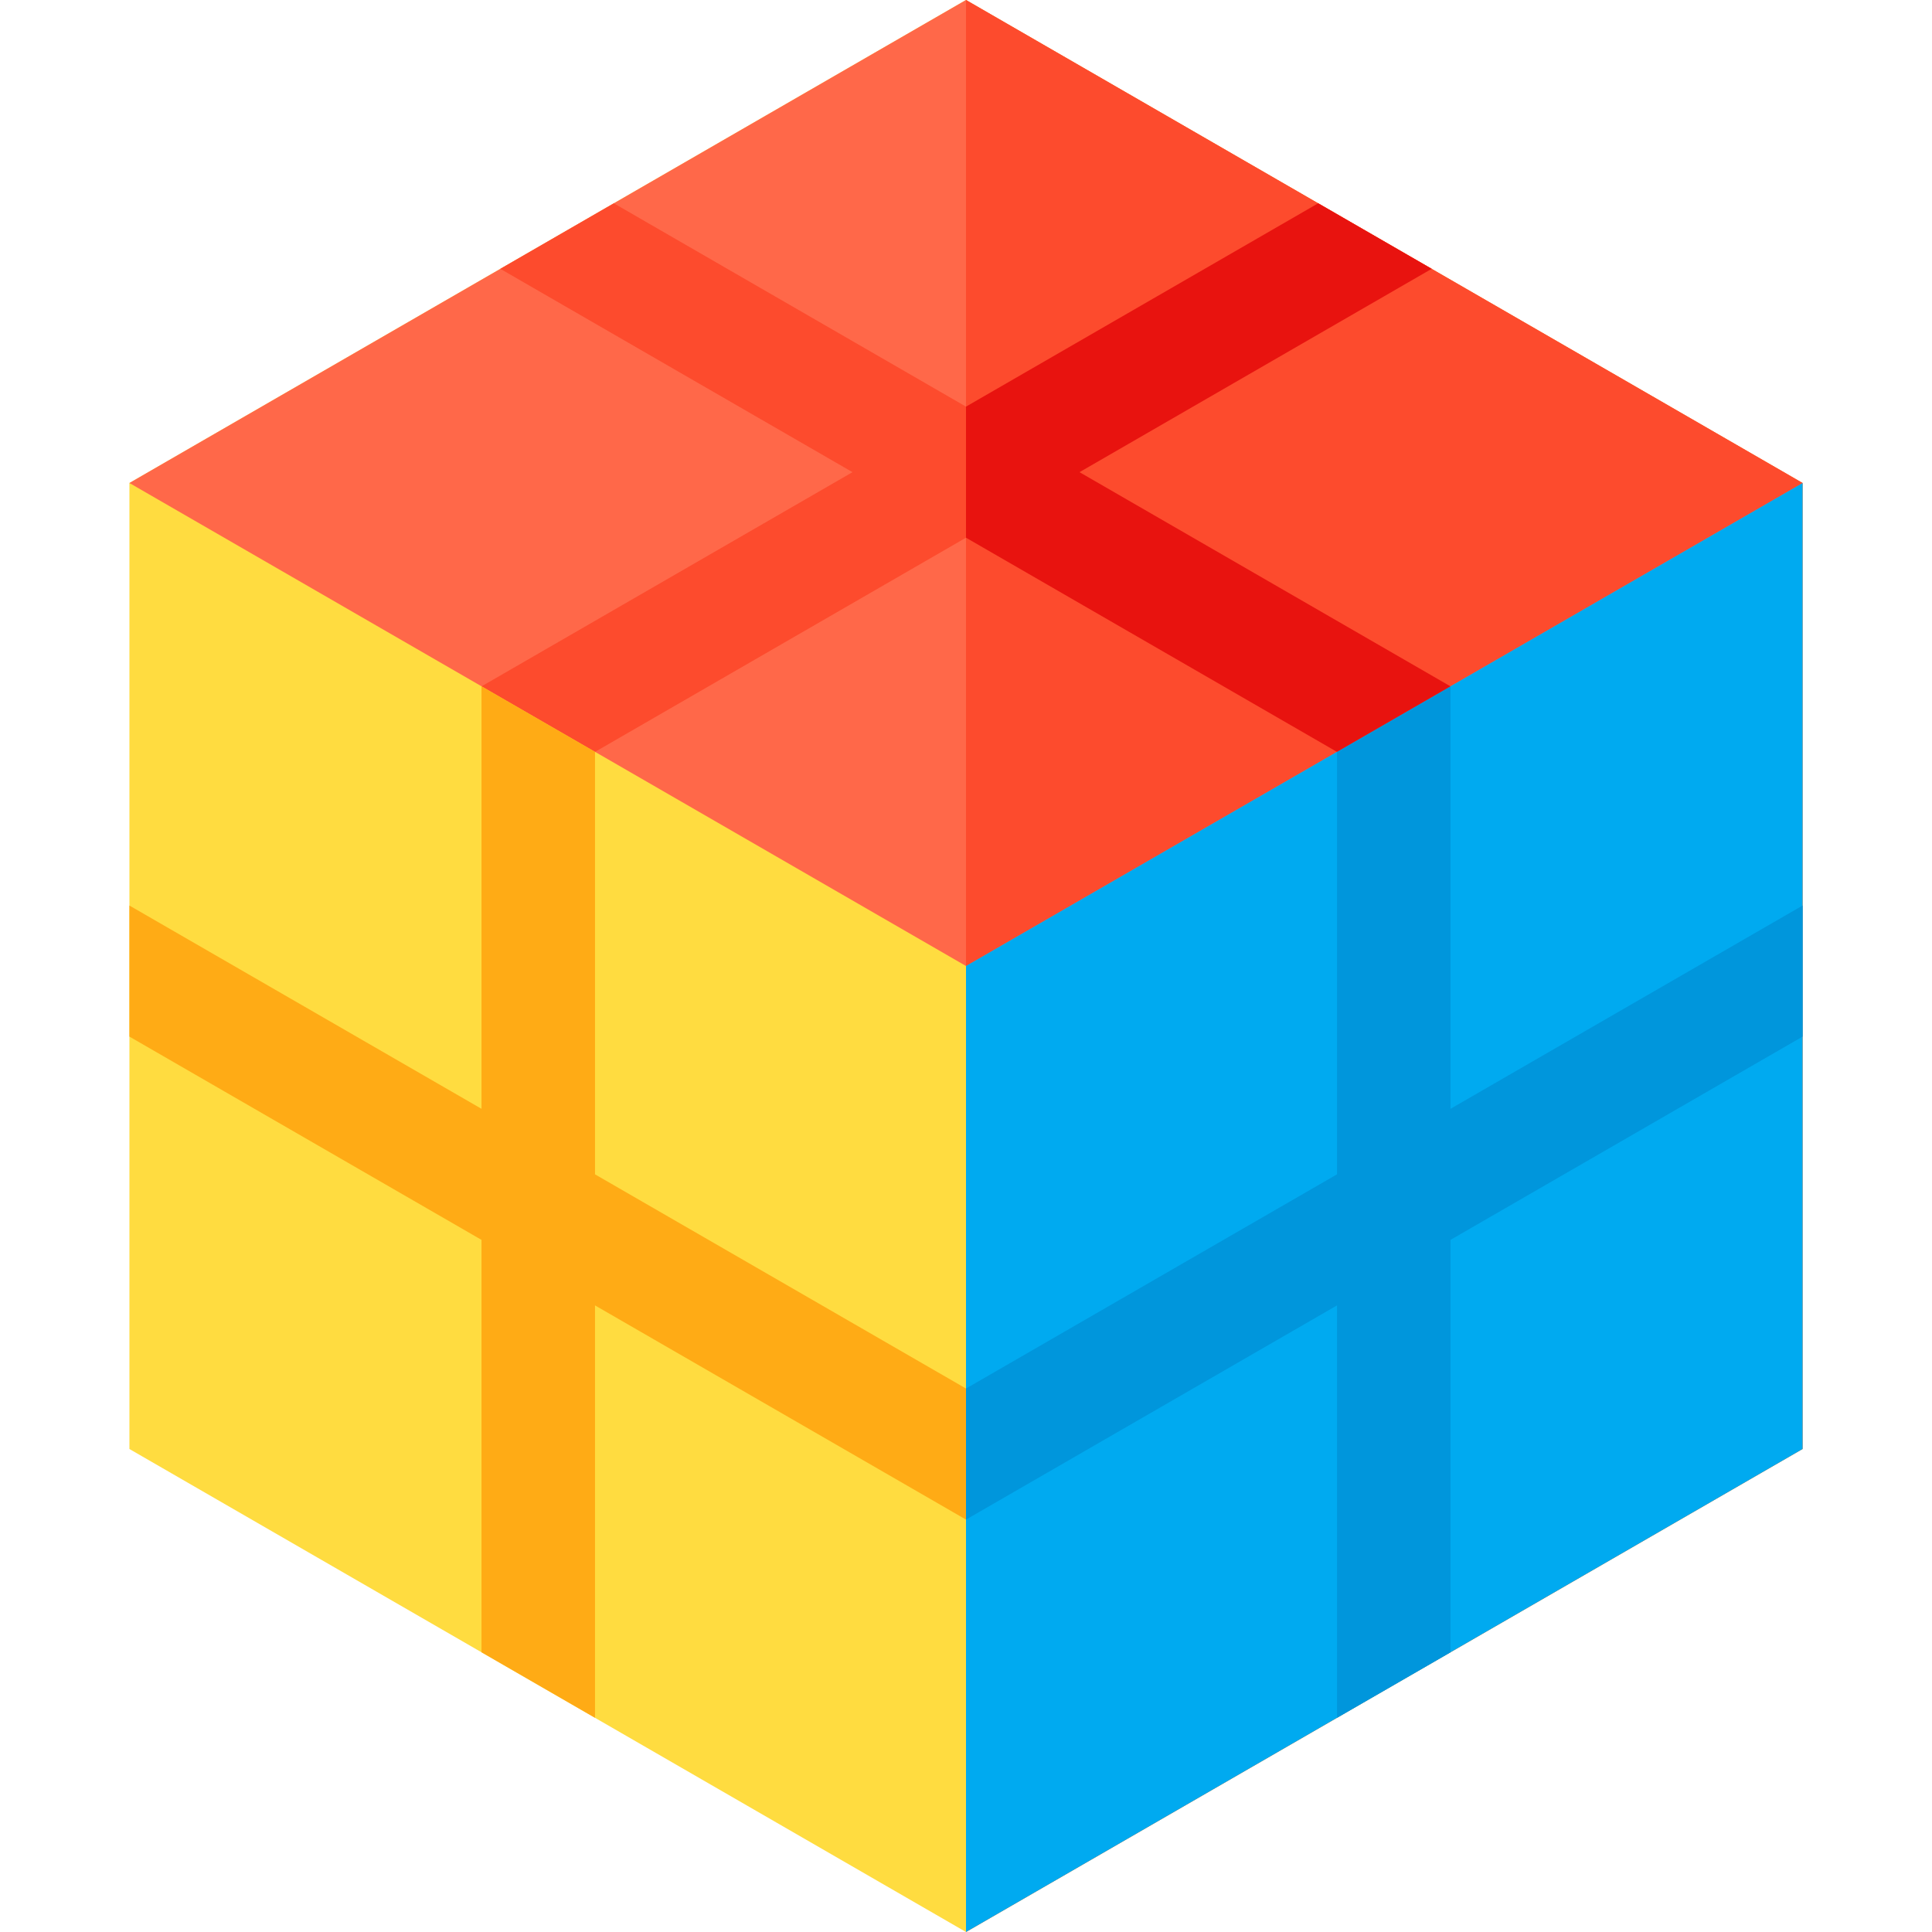
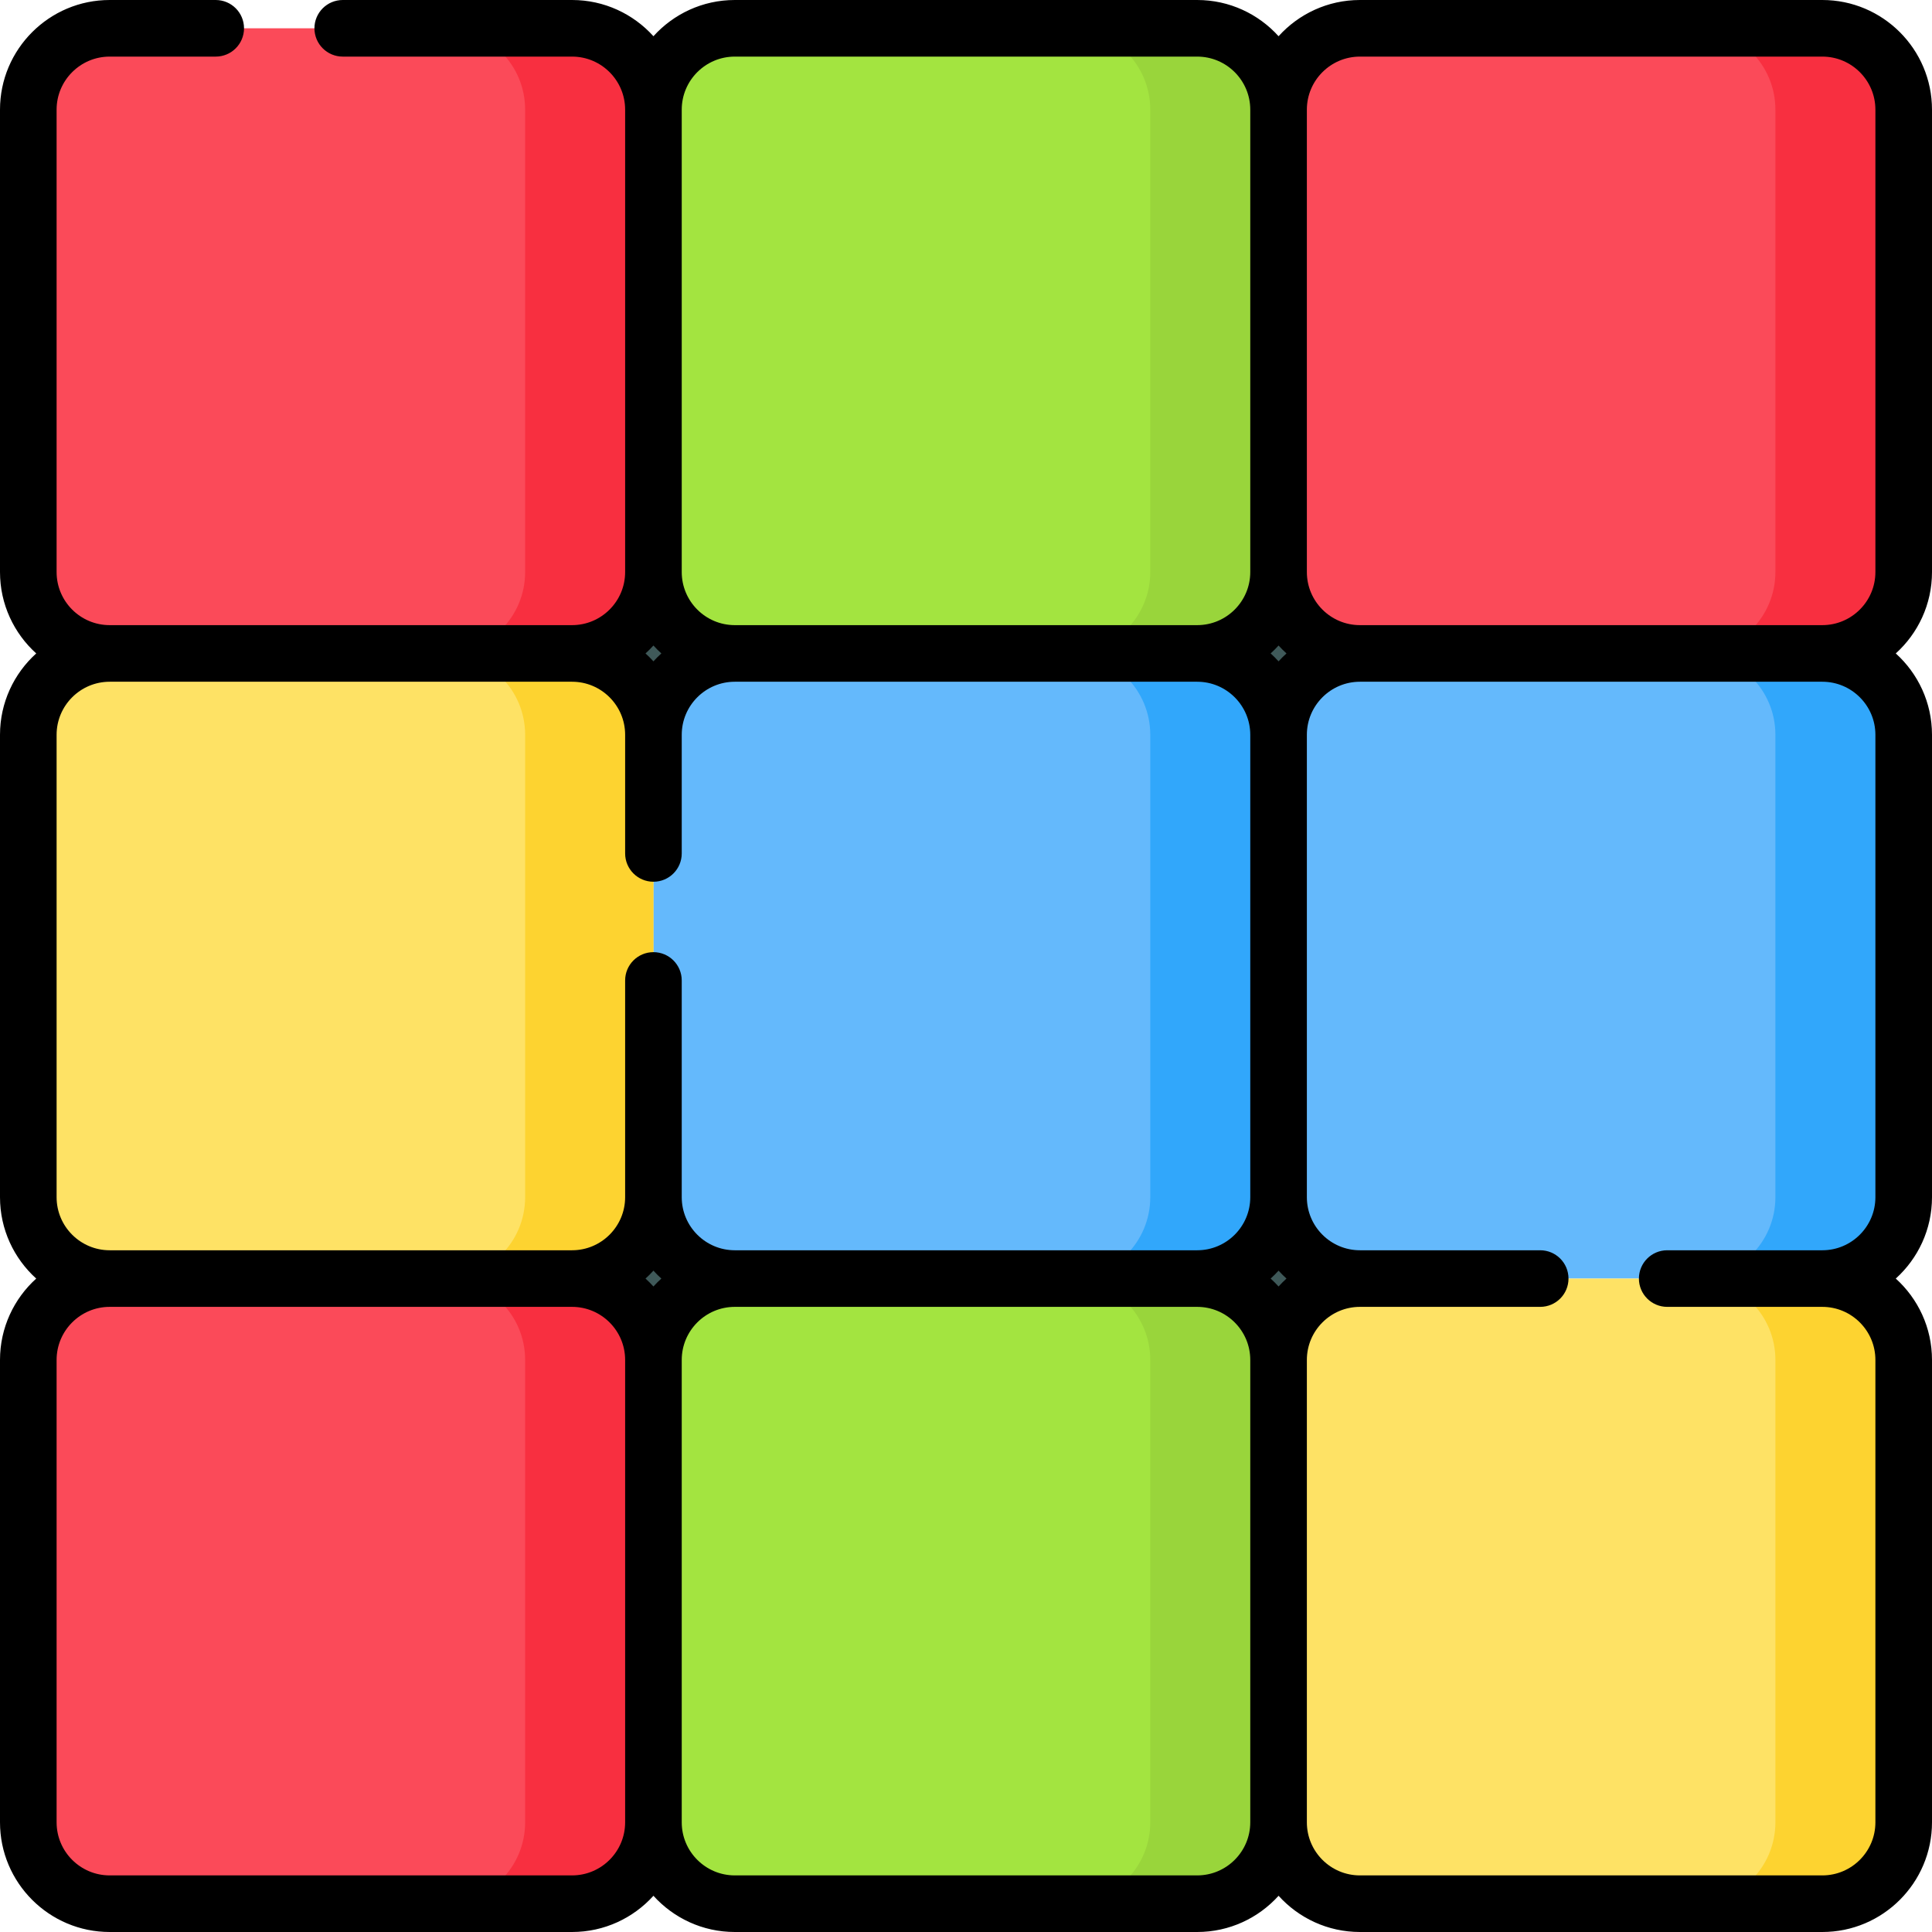
- <svg xmlns="http://www.w3.org/2000/svg" version="1.1" id="Capa_1" x="0px" y="0px" viewBox="0 0 512 512" style="enable-background:new 0 0 512 512;" xml:space="preserve">
-   <path style="fill:#FFDC40;" d="M255.999,512L34.297,383.999V128L255.999,0l221.702,128v256L255.999,512z" />
-   <polygon style="fill:#FF6849;" points="477.702,128 255.999,0 34.297,128 255.999,255.999 255.999,512 477.703,383.999 477.703,128   " />
-   <polygon style="fill:#FD4B2D;" points="477.702,128 255.999,0 255.999,255.999 " />
-   <polygon style="fill:#00AAF0;" points="255.999,255.999 255.999,512 477.703,383.999 477.703,128 477.702,128 " />
-   <polygon style="fill:#FD4B2D;" points="255.999,142.495 354.297,199.248 384.377,181.881 286.079,125.129 379.404,71.248   349.325,53.881 255.999,107.763 162.675,53.881 132.595,71.248 225.921,125.129 127.623,181.881 157.703,199.248 " />
-   <polygon style="fill:#0096DC;" points="384.397,293.846 384.397,181.893 384.377,181.881 354.297,199.248 354.317,199.259   354.317,311.213 255.999,367.977 255.999,402.71 354.317,345.946 354.317,455.236 384.397,437.869 384.397,328.579 477.703,274.709   477.703,239.977 " />
-   <polygon style="fill:#FFAB15;" points="157.683,311.213 157.683,199.259 157.703,199.248 127.623,181.881 127.603,181.893   127.603,293.846 34.297,239.977 34.297,274.709 127.603,328.58 127.603,437.869 157.683,455.236 157.683,345.946 255.999,402.71   255.999,367.977 " />
-   <polygon style="fill:#E8130F;" points="286.079,125.129 379.404,71.248 349.325,53.881 255.999,107.763 255.999,142.495   354.297,199.248 384.377,181.881 " />
+ <svg xmlns="http://www.w3.org/2000/svg" viewBox="0 0 512 512" width="100%" height="100%">
  <g>
- </g>
-   <g>
- </g>
-   <g>
- </g>
-   <g>
- </g>
-   <g>
- </g>
-   <g>
- </g>
-   <g>
- </g>
-   <g>
- </g>
-   <g>
- </g>
-   <g>
- </g>
-   <g>
- </g>
-   <g>
- </g>
-   <g>
- </g>
-   <g>
- </g>
-   <g>
- </g>
+     <g fill="#3f5959">
+       <g>
+         <path d="m173.167 206c-18.133 0-32.833-14.7-32.833-32.833 0-18.133 14.7-32.833 32.833-32.833 18.133 0 32.833 14.7 32.833 32.833 0 18.133-14.7 32.833-32.833 32.833z" />
+         <path d="m338.833 206c-18.133 0-32.833-14.7-32.833-32.833 0-18.133 14.7-32.833 32.833-32.833 18.133 0 32.833 14.7 32.833 32.833.001 18.133-14.699 32.833-32.833 32.833z" />
+       </g>
+       <g>
+         <path d="m173.167 371.667c-18.133 0-32.833-14.7-32.833-32.833 0-18.133 14.7-32.833 32.833-32.833 18.133-.001 32.833 14.699 32.833 32.832 0 18.134-14.7 32.834-32.833 32.834z" />
+         <path d="m338.833 371.667c-18.133 0-32.833-14.7-32.833-32.833 0-18.134 14.7-32.834 32.833-32.834 18.133 0 32.833 14.7 32.833 32.833.001 18.134-14.699 32.834-32.833 32.834z" />
+       </g>
+     </g>
+     <g>
+       <path d="m151.605 338.833h-122.543c-11.908 0-21.562-9.654-21.562-21.562v-122.543c0-11.908 9.654-21.562 21.562-21.562h122.543c11.908 0 21.562 9.654 21.562 21.562v122.543c0 11.909-9.654 21.562-21.562 21.562z" fill="#fee265" />
+       <path d="m317.272 338.833h-122.544c-11.908 0-21.562-9.654-21.562-21.562v-122.543c0-11.908 9.654-21.562 21.562-21.562h122.543c11.908 0 21.562 9.654 21.562 21.562v122.543c0 11.909-9.653 21.562-21.561 21.562z" fill="#64b9fc" />
+       <path d="m482.938 338.833h-122.543c-11.908 0-21.562-9.654-21.562-21.562v-122.543c0-11.908 9.654-21.562 21.562-21.562h122.543c11.908 0 21.562 9.654 21.562 21.562v122.543c0 11.909-9.654 21.562-21.562 21.562z" fill="#64b9fc" />
+       <path d="m151.605 173.167h-122.543c-11.908 0-21.562-9.654-21.562-21.562v-122.543c0-11.908 9.654-21.562 21.562-21.562h122.543c11.908 0 21.562 9.654 21.562 21.562v122.543c0 11.908-9.654 21.562-21.562 21.562z" fill="#fb4a59" />
+       <path d="m317.272 173.167h-122.544c-11.908 0-21.562-9.654-21.562-21.562v-122.543c0-11.908 9.654-21.562 21.562-21.562h122.543c11.908 0 21.562 9.654 21.562 21.562v122.543c0 11.908-9.653 21.562-21.561 21.562z" fill="#a3e440" />
+       <path d="m482.938 173.167h-122.543c-11.908 0-21.562-9.654-21.562-21.562v-122.543c0-11.908 9.654-21.562 21.562-21.562h122.543c11.908 0 21.562 9.654 21.562 21.562v122.543c0 11.908-9.654 21.562-21.562 21.562z" fill="#fb4a59" />
+       <g>
+         <path d="m504.5 29.06v122.54c0 11.91-9.65 21.57-21.56 21.57h-34c11.91 0 21.56-9.66 21.56-21.57v-122.54c0-11.91-9.65-21.56-21.56-21.56h34c11.91 0 21.56 9.65 21.56 21.56z" fill="#f82f40" />
+         <path d="m338.833 29.06v122.54c0 11.91-9.65 21.57-21.56 21.57h-34c11.91 0 21.56-9.66 21.56-21.57v-122.54c0-11.91-9.65-21.56-21.56-21.56h34c11.91 0 21.56 9.65 21.56 21.56z" fill="#99d53b" />
+         <path d="m173.167 29.06v122.54c0 11.91-9.65 21.57-21.56 21.57h-34c11.91 0 21.56-9.66 21.56-21.57v-122.54c0-11.91-9.65-21.56-21.56-21.56h34c11.91 0 21.56 9.65 21.56 21.56z" fill="#f82f40" />
+       </g>
+       <g>
+         <path d="m504.5 194.725v122.54c0 11.91-9.65 21.57-21.56 21.57h-34c11.91 0 21.56-9.66 21.56-21.57v-122.54c0-11.91-9.65-21.56-21.56-21.56h34c11.91 0 21.56 9.65 21.56 21.56z" fill="#31a7fb" />
+         <path d="m338.833 194.725v122.54c0 11.91-9.65 21.57-21.56 21.57h-34c11.91 0 21.56-9.66 21.56-21.57v-122.54c0-11.91-9.65-21.56-21.56-21.56h34c11.91 0 21.56 9.65 21.56 21.56z" fill="#31a7fb" />
+         <path d="m173.167 194.725v122.54c0 11.91-9.65 21.57-21.56 21.57h-34c11.91 0 21.56-9.66 21.56-21.57v-122.54c0-11.91-9.65-21.56-21.56-21.56h34c11.91 0 21.56 9.65 21.56 21.56z" fill="#fdd330" />
+       </g>
+       <path d="m151.605 504.5h-122.543c-11.908 0-21.562-9.654-21.562-21.562v-122.543c0-11.908 9.654-21.562 21.562-21.562h122.543c11.908 0 21.562 9.654 21.562 21.562v122.543c0 11.908-9.654 21.562-21.562 21.562z" fill="#fb4a59" />
+       <path d="m317.272 504.5h-122.544c-11.908 0-21.562-9.654-21.562-21.562v-122.543c0-11.908 9.654-21.562 21.562-21.562h122.543c11.908 0 21.562 9.654 21.562 21.562v122.543c0 11.908-9.653 21.562-21.561 21.562z" fill="#a3e440" />
+       <path d="m482.938 504.5h-122.543c-11.908 0-21.562-9.654-21.562-21.562v-122.543c0-11.908 9.654-21.562 21.562-21.562h122.543c11.908 0 21.562 9.654 21.562 21.562v122.543c0 11.908-9.654 21.562-21.562 21.562z" fill="#fee265" />
+       <g>
+         <path d="m504.5 360.39v122.54c0 11.91-9.65 21.57-21.56 21.57h-34c11.91 0 21.56-9.66 21.56-21.57v-122.54c0-11.91-9.65-21.56-21.56-21.56h34c11.91 0 21.56 9.65 21.56 21.56z" fill="#fdd330" />
+         <path d="m338.833 360.39v122.54c0 11.91-9.65 21.57-21.56 21.57h-34c11.91 0 21.56-9.66 21.56-21.57v-122.54c0-11.91-9.65-21.56-21.56-21.56h34c11.91 0 21.56 9.65 21.56 21.56z" fill="#99d53b" />
+         <path d="m173.167 360.39v122.54c0 11.91-9.65 21.57-21.56 21.57h-34c11.91 0 21.56-9.66 21.56-21.57v-122.54c0-11.91-9.65-21.56-21.56-21.56h34c11.91 0 21.56 9.65 21.56 21.56z" fill="#f82f40" />
+       </g>
+     </g>
+     <path d="m512 151.605v-122.543c0-16.025-13.037-29.062-29.062-29.062h-122.542c-8.546 0-16.24 3.709-21.563 9.599-5.322-5.89-13.016-9.599-21.562-9.599h-122.542c-8.545 0-16.239 3.708-21.562 9.599-5.322-5.891-13.016-9.599-21.562-9.599h-60.775c-4.143 0-7.5 3.358-7.5 7.5s3.357 7.5 7.5 7.5h60.775c7.754 0 14.062 6.308 14.062 14.062v122.543c0 7.753-6.308 14.062-14.062 14.062h-122.543c-7.754 0-14.062-6.308-14.062-14.062v-122.543c0-7.754 6.308-14.062 14.062-14.062h28.108c4.143 0 7.5-3.358 7.5-7.5s-3.357-7.5-7.5-7.5h-28.108c-16.025 0-29.062 13.037-29.062 29.062v122.543c0 8.545 3.709 16.239 9.599 21.562-5.89 5.322-9.599 13.016-9.599 21.562v122.543c0 8.545 3.709 16.24 9.599 21.562-5.89 5.322-9.599 13.016-9.599 21.561v122.543c0 16.025 13.037 29.062 29.062 29.062h122.543c8.546 0 16.24-3.709 21.563-9.599 5.322 5.891 13.016 9.599 21.562 9.599h122.543c8.545 0 16.239-3.709 21.562-9.599 5.322 5.891 13.016 9.599 21.562 9.599h122.544c16.022 0 29.059-13.037 29.059-29.062v-122.543c0-8.545-3.708-16.239-9.599-21.562 5.891-5.322 9.599-13.017 9.599-21.562v-122.542c0-8.545-3.708-16.24-9.599-21.562 5.891-5.323 9.599-13.017 9.599-21.562zm-171.068 21.561c-.735.664-1.436 1.365-2.099 2.099-.664-.735-1.365-1.435-2.099-2.099.735-.664 1.435-1.365 2.099-2.099.664.735 1.365 1.436 2.099 2.099zm0 165.667c-.735.664-1.435 1.364-2.099 2.099-.664-.735-1.365-1.435-2.099-2.099.735-.664 1.435-1.365 2.099-2.099.664.735 1.365 1.436 2.099 2.099zm-146.203-323.833h122.543c7.754 0 14.062 6.308 14.062 14.062v122.543c0 7.753-6.308 14.062-14.062 14.062h-122.543c-7.754 0-14.062-6.308-14.062-14.062v-122.543c0-7.754 6.308-14.062 14.062-14.062zm-21.562 156.067c.664.735 1.365 1.435 2.099 2.099-.735.664-1.435 1.365-2.099 2.099-.664-.735-1.365-1.435-2.099-2.099.734-.663 1.435-1.364 2.099-2.099zm-158.167 146.204v-122.542c0-7.754 6.308-14.062 14.062-14.062h122.544c7.754 0 14.062 6.308 14.062 14.062v31.441c0 4.142 3.357 7.5 7.5 7.5s7.5-3.358 7.5-7.5v-31.441c0-7.754 6.308-14.062 14.062-14.062h122.543c7.754 0 14.062 6.308 14.062 14.062v122.543c0 7.754-6.308 14.062-14.062 14.062h-122.544c-7.754 0-14.062-6.308-14.062-14.062v-57.442c0-4.142-3.357-7.5-7.5-7.5s-7.5 3.358-7.5 7.5v57.441c0 7.754-6.308 14.062-14.062 14.062s0 0-.001 0h-122.542c-7.754 0-14.062-6.308-14.062-14.062zm158.167 23.662c-.664-.735-1.365-1.435-2.099-2.099.735-.664 1.436-1.365 2.099-2.099.664.735 1.365 1.435 2.099 2.099-.735.663-1.435 1.364-2.099 2.099zm-21.563 156.067h-122.542c-7.754 0-14.062-6.308-14.062-14.062v-122.543c0-7.753 6.308-14.062 14.062-14.062h122.543c7.754 0 14.063 6.308 14.063 14.062v122.543c-.001 7.754-6.31 14.062-14.064 14.062zm165.667 0h-122.542c-7.754 0-14.062-6.308-14.062-14.062v-122.543c0-7.753 6.308-14.062 14.062-14.062h122.543c7.754 0 14.062 6.308 14.062 14.062v122.543c-.001 7.754-6.309 14.062-14.063 14.062zm179.729-302.271v122.543c0 7.754-6.308 14.062-14.062 14.062h-41.108c-4.143 0-7.5 3.358-7.5 7.5s3.357 7.5 7.5 7.5h41.108c7.754 0 14.062 6.308 14.062 14.062v122.543c0 7.753-6.308 14.062-14.062 14.062h-122.543c-7.754 0-14.062-6.308-14.062-14.062v-122.544c0-7.753 6.308-14.062 14.062-14.062h47.775c4.143 0 7.5-3.358 7.5-7.5s-3.357-7.5-7.5-7.5h-47.775c-7.754 0-14.062-6.308-14.062-14.062v-122.542c0-7.754 6.308-14.062 14.062-14.062h122.544c7.753 0 14.061 6.308 14.061 14.062zm-136.604-29.062c-7.754 0-14.063-6.308-14.063-14.062v-122.543c0-7.753 6.309-14.062 14.063-14.062h122.543c7.753 0 14.061 6.308 14.061 14.062v122.543c0 7.753-6.308 14.062-14.062 14.062z" />
+   </g>
</svg>
